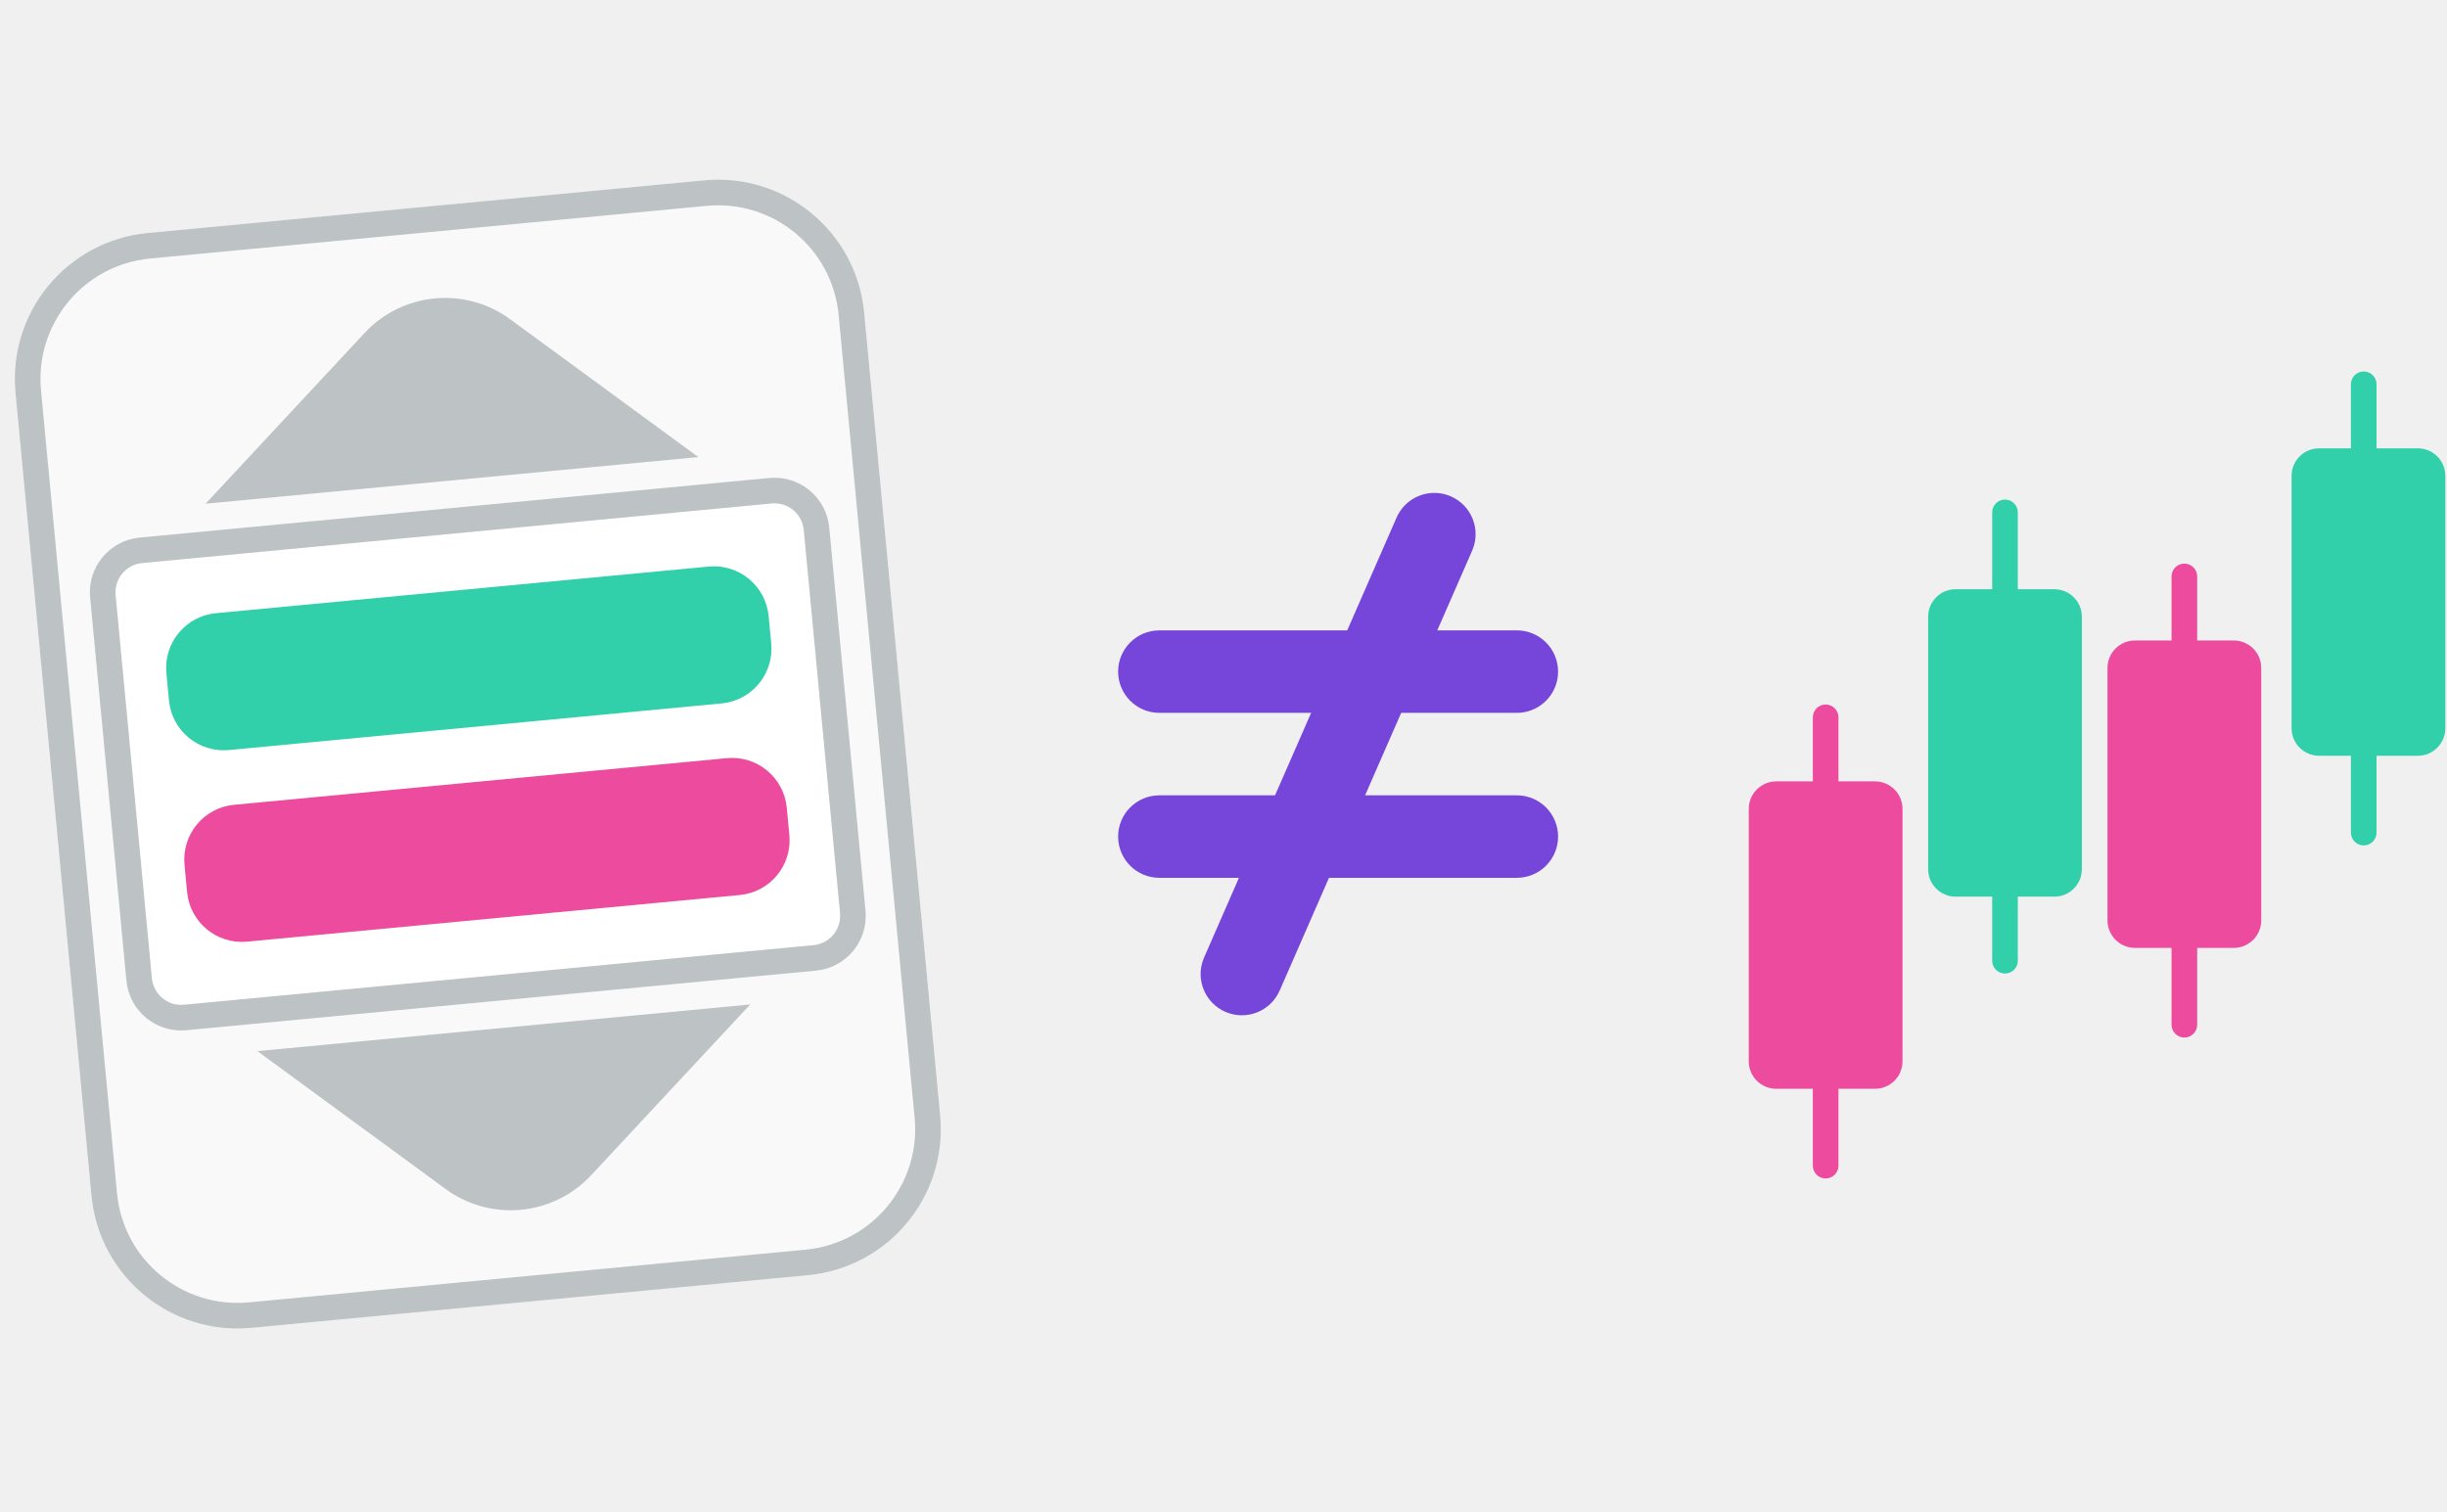
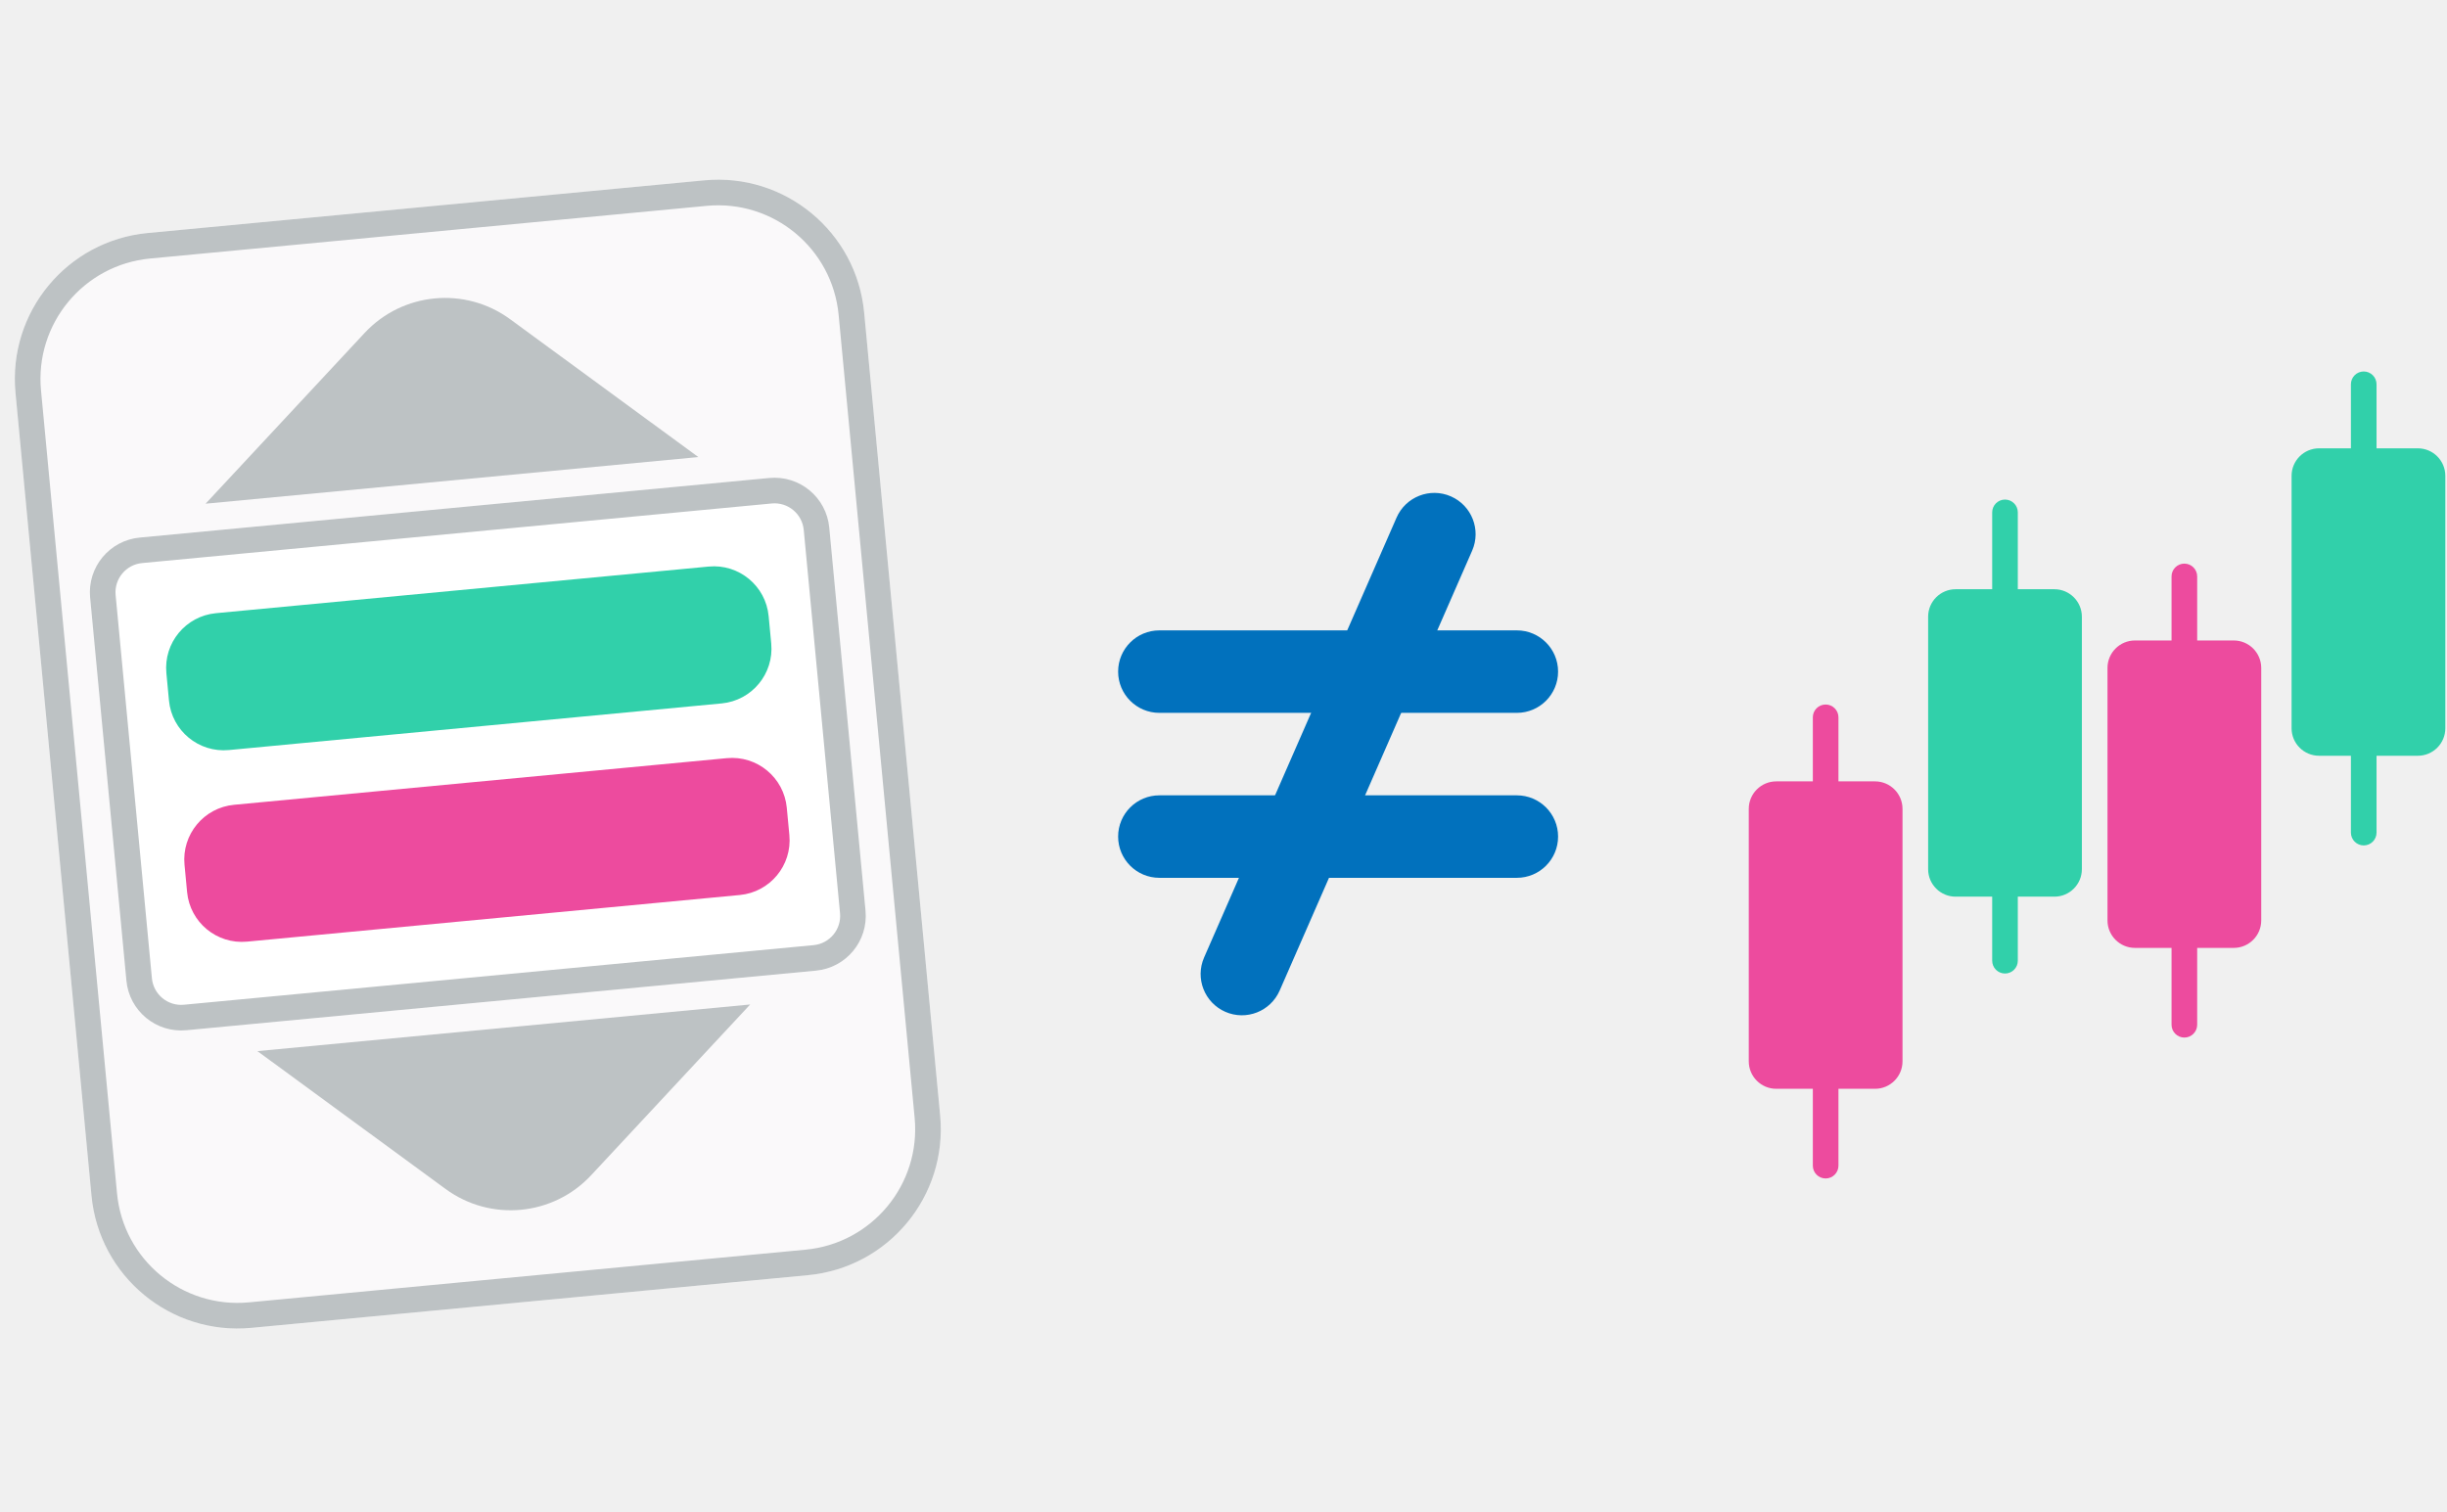
<svg xmlns="http://www.w3.org/2000/svg" width="191" height="118" fill="none" viewBox="0 0 191 118">
  <path fill="#ED4B9E" d="M170.5 81C169.948 81 169.5 80.552 169.5 80L169.5 45C169.5 44.448 169.948 44 170.5 44C171.052 44 171.5 44.448 171.5 45L171.5 80C171.5 80.552 171.052 81 170.5 81Z" />
  <path fill="#ED4B9E" d="M142.5 92C141.948 92 141.5 91.552 141.5 91L141.5 56C141.5 55.448 141.948 55 142.5 55C143.052 55 143.5 55.448 143.5 56L143.5 91C143.5 91.552 143.052 92 142.5 92Z" />
  <path fill="#31D0AA" d="M156.5 76C155.948 76 155.5 75.552 155.5 75L155.5 40C155.5 39.448 155.948 39 156.5 39C157.052 39 157.5 39.448 157.5 40L157.5 75C157.5 75.552 157.052 76 156.5 76Z" />
  <path fill="#31D0AA" d="M184.5 66C183.948 66 183.5 65.552 183.5 65L183.5 30C183.5 29.448 183.948 29 184.5 29C185.052 29 185.5 29.448 185.5 30L185.5 65C185.5 65.552 185.052 66 184.5 66Z" />
  <path fill="#ED4B9E" d="M166.646 74C165.461 74 164.5 73.039 164.5 71.854L164.5 52.146C164.5 50.961 165.461 50 166.646 50L174.354 50C175.539 50 176.5 50.961 176.5 52.146L176.5 71.854C176.5 73.039 175.539 74 174.354 74L166.646 74Z" />
  <path fill="#ED4B9E" d="M138.646 85C137.461 85 136.5 84.039 136.5 82.854L136.5 63.146C136.5 61.961 137.461 61 138.646 61L146.354 61C147.539 61 148.5 61.961 148.5 63.146L148.5 82.854C148.5 84.039 147.539 85 146.354 85L138.646 85Z" />
  <path fill="#31D0AA" d="M152.646 70C151.461 70 150.5 69.039 150.5 67.854L150.5 48.146C150.5 46.961 151.461 46 152.646 46L160.354 46C161.539 46 162.5 46.961 162.5 48.146L162.5 67.854C162.5 69.039 161.539 70 160.354 70L152.646 70Z" />
  <path fill="#31D0AA" d="M181.015 59C179.83 59 178.869 58.039 178.869 56.854L178.869 37.146C178.869 35.961 179.83 35 181.015 35L188.722 35C189.908 35 190.869 35.961 190.869 37.146L190.869 56.854C190.869 58.039 189.908 59 188.722 59L181.015 59Z" />
  <path fill="#FAF9FA" d="M1.21 30.666C0.614 24.372 5.234 18.787 11.528 18.191L54.976 14.079C61.27 13.483 66.855 18.102 67.451 24.396L73.383 87.076C73.979 93.37 69.359 98.955 63.065 99.55L19.617 103.663C13.323 104.258 7.738 99.639 7.142 93.345L1.21 30.666Z" />
  <path fill="#BDC2C4" fill-rule="evenodd" d="M55.164 16.07L11.716 20.182C6.522 20.674 2.71 25.283 3.201 30.477L9.134 93.157C9.625 98.351 14.235 102.163 19.429 101.672L62.877 97.559C68.071 97.068 71.883 92.458 71.392 87.264L65.46 24.585C64.968 19.39 60.359 15.578 55.164 16.07ZM11.528 18.191C5.234 18.787 0.614 24.372 1.21 30.666L7.142 93.345C7.738 99.639 13.323 104.258 19.617 103.663L63.065 99.55C69.359 98.955 73.979 93.37 73.383 87.076L67.451 24.396C66.855 18.102 61.27 13.483 54.976 14.079L11.528 18.191Z" clip-rule="evenodd" />
  <path fill="#fff" d="M7.034 46.644C6.811 44.283 8.543 42.189 10.903 41.966L60.05 37.314C62.41 37.091 64.504 38.823 64.728 41.183L67.559 71.098C67.782 73.459 66.05 75.553 63.69 75.776L14.544 80.428C12.183 80.651 10.089 78.919 9.866 76.559L7.034 46.644Z" />
  <path fill="#BDC2C4" fill-rule="evenodd" d="M60.238 39.305L11.092 43.957C9.831 44.076 8.906 45.195 9.025 46.455L11.857 76.37C11.976 77.631 13.095 78.556 14.355 78.437L63.501 73.785C64.762 73.666 65.687 72.547 65.568 71.287L62.736 41.372C62.617 40.111 61.498 39.186 60.238 39.305ZM10.903 41.966C8.543 42.189 6.811 44.283 7.034 46.644L9.866 76.559C10.089 78.919 12.183 80.651 14.544 80.428L63.69 75.776C66.05 75.553 67.782 73.459 67.559 71.098L64.728 41.183C64.504 38.823 62.41 37.091 60.05 37.314L10.903 41.966Z" clip-rule="evenodd" />
  <path fill="#ED4B9E" d="M14.402 67.505C14.179 65.145 15.911 63.051 18.271 62.828L56.734 59.187C59.094 58.964 61.188 60.696 61.412 63.056L61.614 65.193C61.837 67.553 60.105 69.648 57.745 69.871L19.282 73.511C16.922 73.735 14.828 72.002 14.604 69.642L14.402 67.505Z" />
  <path fill="#31D0AA" d="M12.987 52.548C12.763 50.188 14.495 48.093 16.856 47.87L55.318 44.23C57.678 44.006 59.773 45.739 59.996 48.099L60.198 50.236C60.422 52.596 58.689 54.69 56.329 54.914L17.867 58.554C15.507 58.777 13.412 57.045 13.189 54.685L12.987 52.548Z" />
  <path fill="#BDC2C4" d="M16.047 39.322L28.459 25.993C31.425 22.808 36.305 22.346 39.816 24.918L54.509 35.682L16.047 39.322Z" />
  <path fill="#BDC2C4" d="M20.091 82.058L34.784 92.823C38.295 95.395 43.175 94.933 46.141 91.748L58.554 78.418L20.091 82.058Z" />
-   <path fill="#7645D9" fill-rule="evenodd" d="M87.275 52.431C87.275 50.653 88.716 49.212 90.495 49.212H118.397C120.175 49.212 121.616 50.653 121.616 52.431C121.616 54.209 120.175 55.651 118.397 55.651H90.495C88.716 55.651 87.275 54.209 87.275 52.431Z" clip-rule="evenodd" />
-   <path fill="#7645D9" fill-rule="evenodd" d="M87.275 65.309C87.275 63.531 88.716 62.09 90.495 62.09H118.397C120.175 62.09 121.616 63.531 121.616 65.309C121.616 67.087 120.175 68.529 118.397 68.529H90.495C88.716 68.529 87.275 67.087 87.275 65.309Z" clip-rule="evenodd" />
-   <path fill="#7645D9" fill-rule="evenodd" d="M95.644 78.991C94.015 78.278 93.272 76.38 93.984 74.751L109.008 40.409C109.721 38.78 111.619 38.037 113.248 38.75C114.877 39.463 115.62 41.361 114.908 42.99L99.884 77.331C99.171 78.96 97.273 79.703 95.644 78.991Z" clip-rule="evenodd" />
+   <path fill="#0171BD" fill-rule="evenodd" d="M87.275 52.431C87.275 50.653 88.716 49.212 90.495 49.212H118.397C120.175 49.212 121.616 50.653 121.616 52.431C121.616 54.209 120.175 55.651 118.397 55.651H90.495C88.716 55.651 87.275 54.209 87.275 52.431Z" clip-rule="evenodd" />
+   <path fill="#0171BD" fill-rule="evenodd" d="M87.275 65.309C87.275 63.531 88.716 62.09 90.495 62.09H118.397C120.175 62.09 121.616 63.531 121.616 65.309C121.616 67.087 120.175 68.529 118.397 68.529H90.495C88.716 68.529 87.275 67.087 87.275 65.309Z" clip-rule="evenodd" />
+   <path fill="#0171BD" fill-rule="evenodd" d="M95.644 78.991C94.015 78.278 93.272 76.38 93.984 74.751L109.008 40.409C109.721 38.78 111.619 38.037 113.248 38.75C114.877 39.463 115.62 41.361 114.908 42.99L99.884 77.331C99.171 78.96 97.273 79.703 95.644 78.991Z" clip-rule="evenodd" />
</svg>
